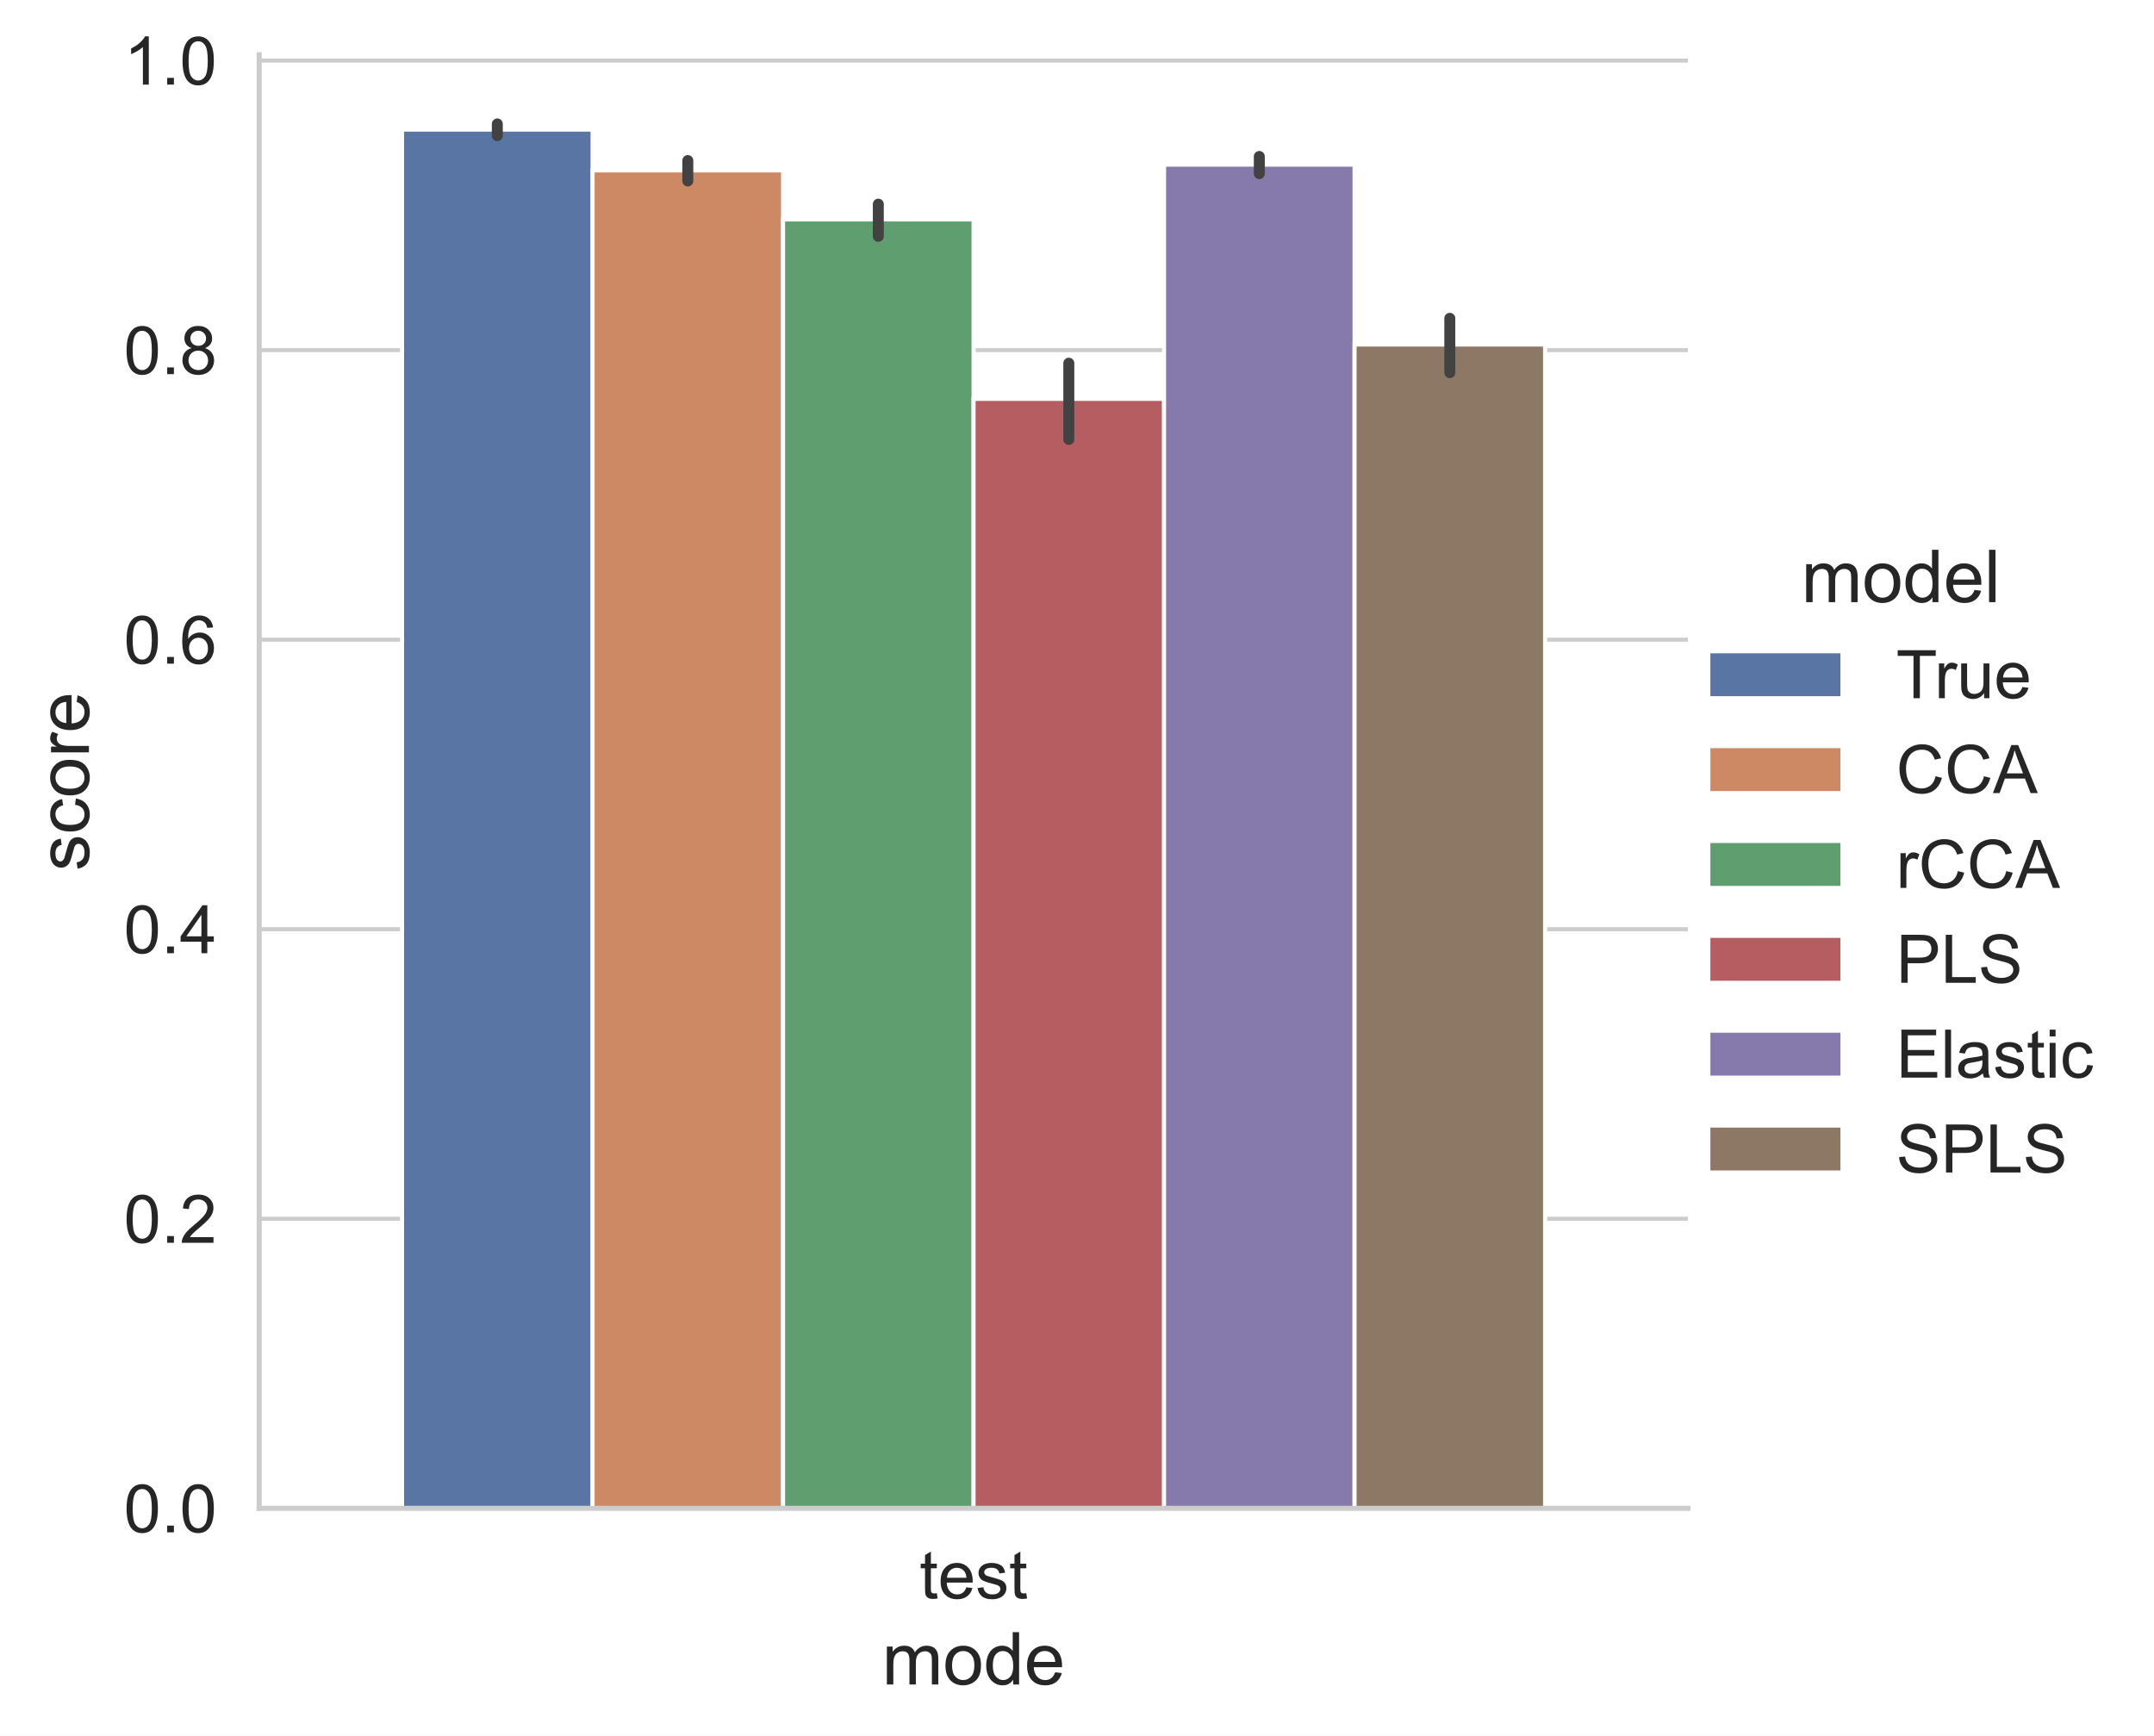
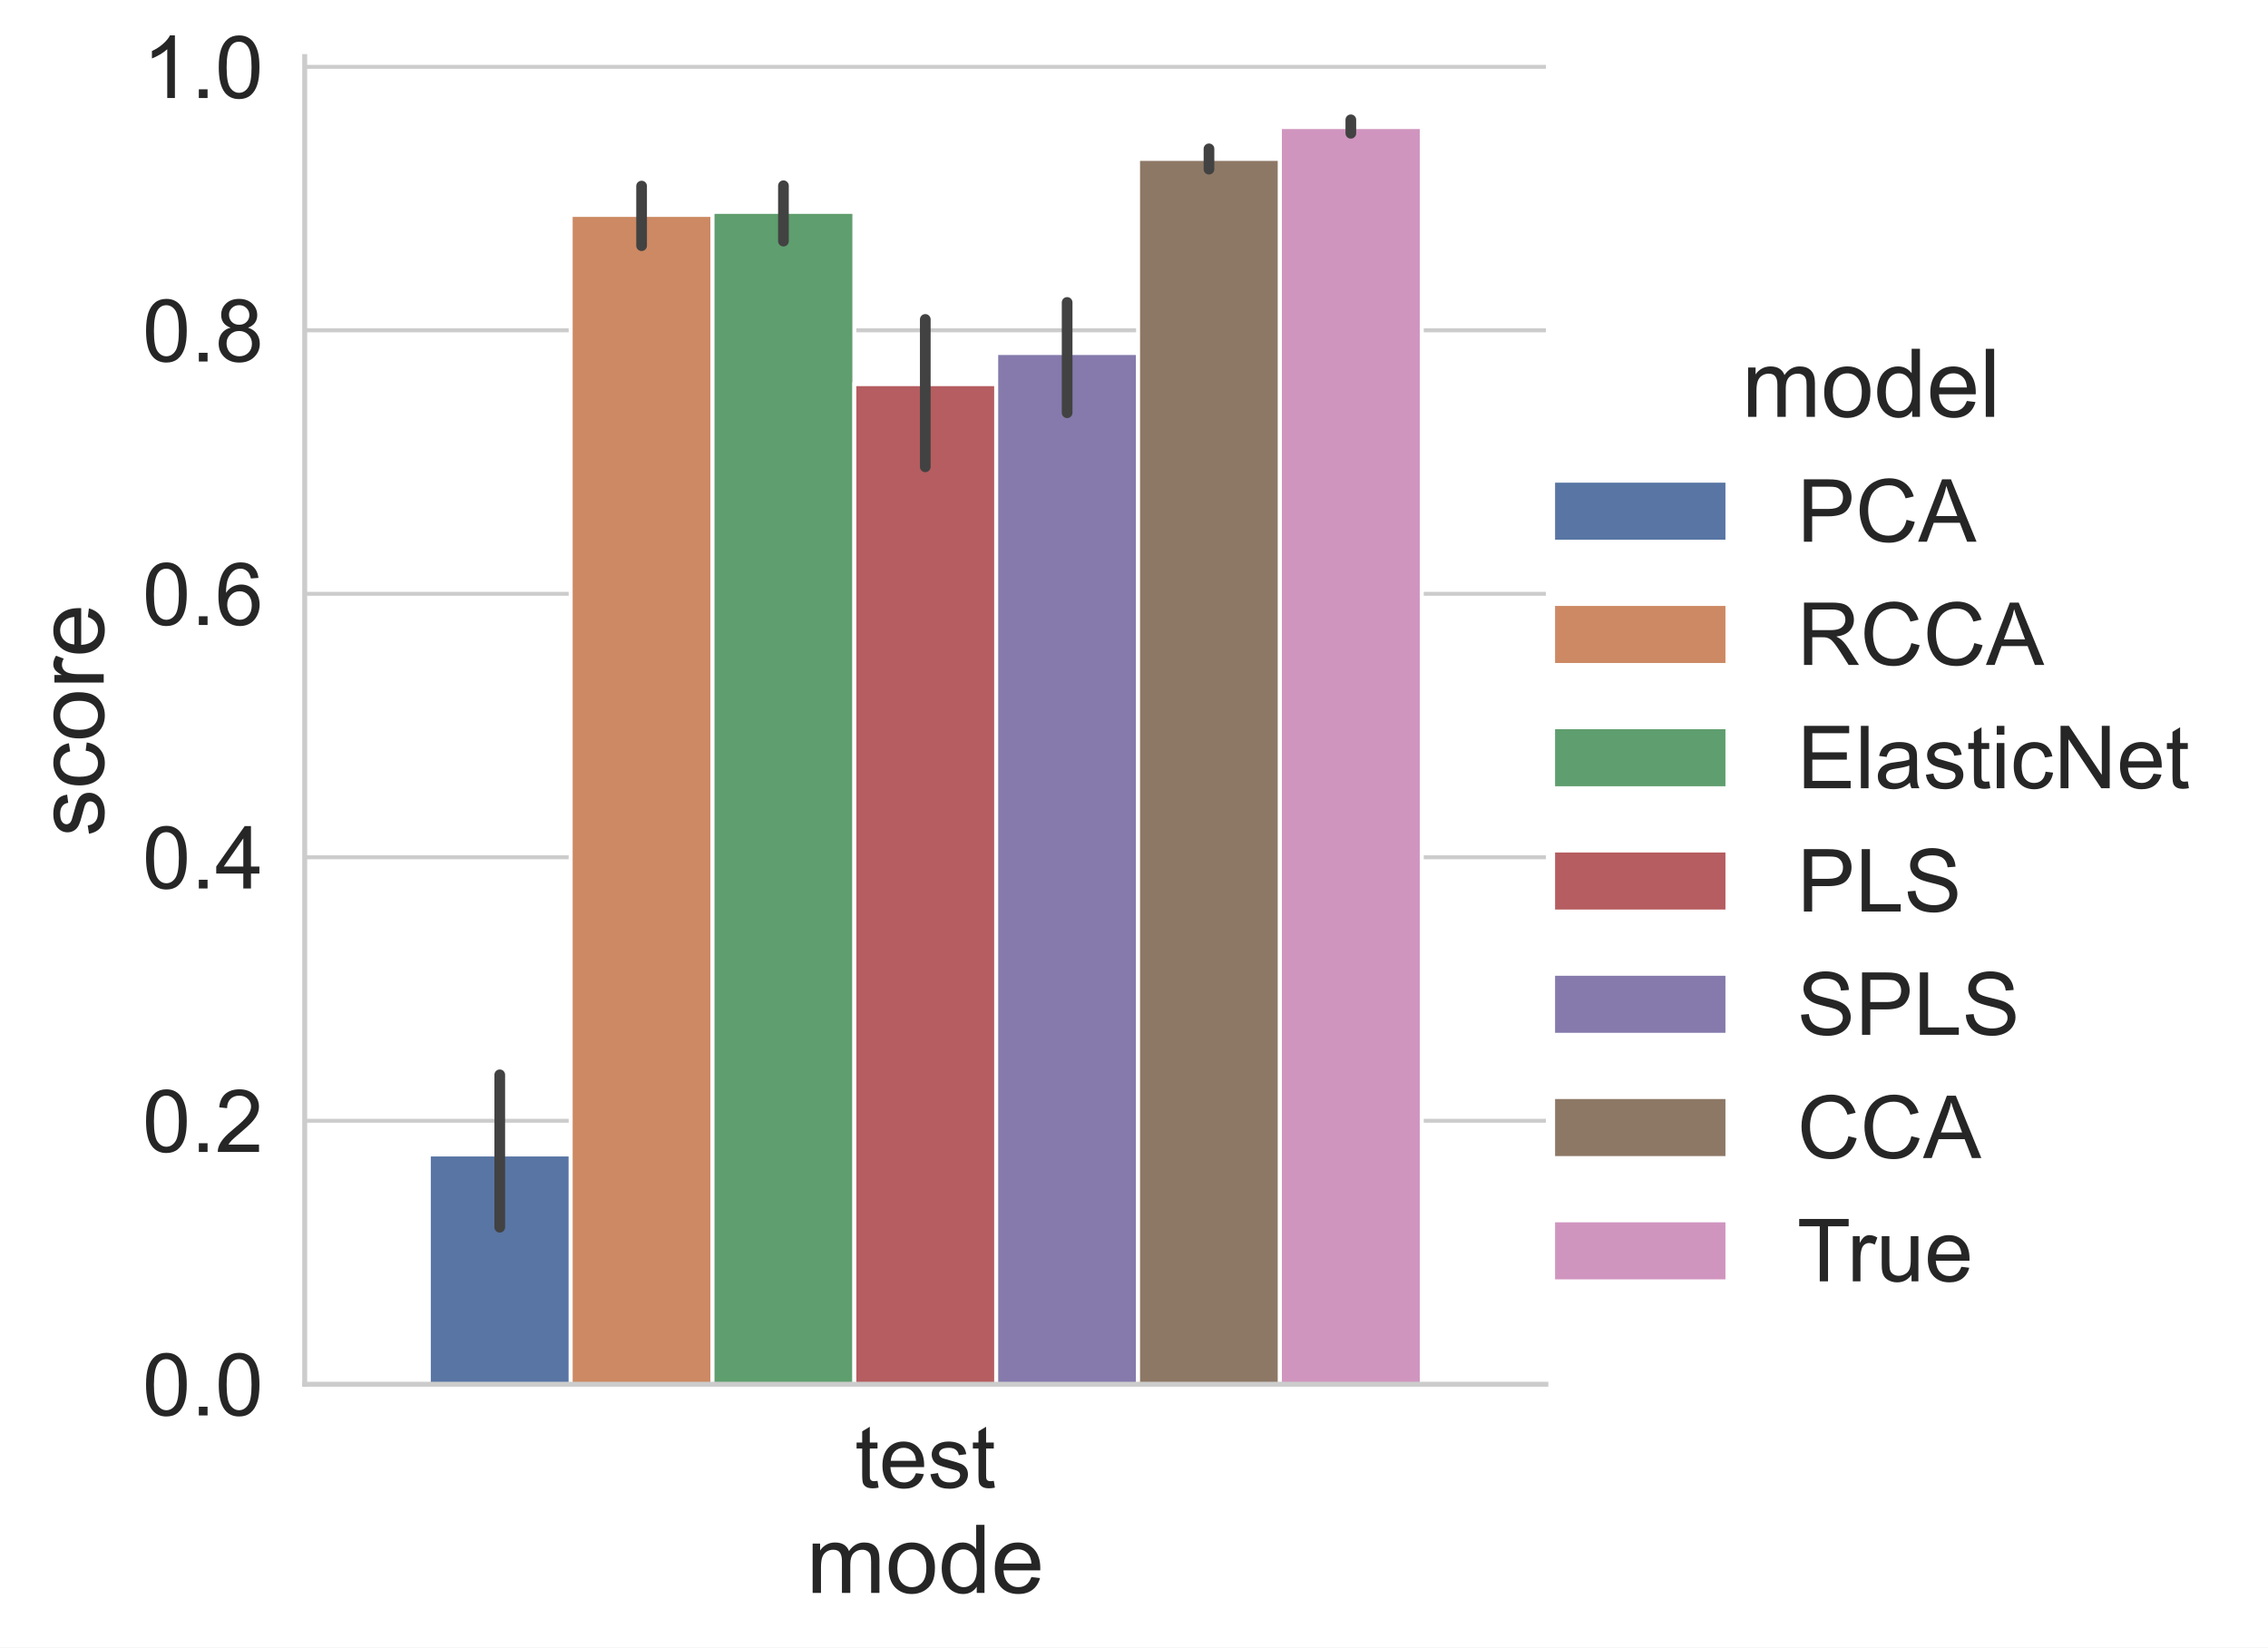
- <svg xmlns="http://www.w3.org/2000/svg" xmlns:xlink="http://www.w3.org/1999/xlink" width="423.976pt" height="341.647pt" viewBox="0 0 423.976 341.647" version="1.1">
+ <svg xmlns="http://www.w3.org/2000/svg" xmlns:xlink="http://www.w3.org/1999/xlink" width="457.925pt" height="332.709pt" viewBox="0 0 457.925 332.709" version="1.1">
  <defs>
    <style type="text/css">*{stroke-linejoin: round; stroke-linecap: butt}</style>
  </defs>
  <g id="figure_1">
    <g id="patch_1">
-       <path d="M 0 341.647  L 423.976 341.647  L 423.976 0  L 0 0  z " style="fill: #ffffff" />
+       <path d="M 0 332.709  L 457.925 332.709  L 457.925 0  L 0 0  z " style="fill: #ffffff" />
    </g>
    <g id="axes_1">
      <g id="patch_2">
-         <path d="M 51.017 296.906  L 332.24 296.906  L 332.24 10.773  L 51.017 10.773  z " style="fill: #ffffff" />
+         <path d="M 61.523 279.554  L 312.121 279.554  L 312.121 11.427  L 61.523 11.427  z " style="fill: #ffffff" />
      </g>
      <g id="matplotlib.axis_1">
        <g id="xtick_1">
          <g id="text_1">
-             <g style="fill: #262626" transform="translate(180.9911 314.6547) scale(0.132 -0.132)">
+             <g style="fill: #262626" transform="translate(172.6391 300.4519) scale(0.176 -0.176)">
              <defs>
                <path id="ArialMT-74" d="M 1650 503  L 1731 6  Q 1494 -44 1306 -44  Q 1000 -44 831 53  Q 663 150 594 308  Q 525 466 525 972  L 525 2881  L 113 2881  L 113 3319  L 525 3319  L 525 4141  L 1084 4478  L 1084 3319  L 1650 3319  L 1650 2881  L 1084 2881  L 1084 941  Q 1084 700 1114 631  Q 1144 563 1211 522  Q 1278 481 1403 481  Q 1497 481 1650 503  z " transform="scale(0.015625)" />
                <path id="ArialMT-65" d="M 2694 1069  L 3275 997  Q 3138 488 2766 206  Q 2394 -75 1816 -75  Q 1088 -75 661 373  Q 234 822 234 1631  Q 234 2469 665 2931  Q 1097 3394 1784 3394  Q 2450 3394 2872 2941  Q 3294 2488 3294 1666  Q 3294 1616 3291 1516  L 816 1516  Q 847 969 1125 678  Q 1403 388 1819 388  Q 2128 388 2347 550  Q 2566 713 2694 1069  z M 847 1978  L 2700 1978  Q 2663 2397 2488 2606  Q 2219 2931 1791 2931  Q 1403 2931 1139 2672  Q 875 2413 847 1978  z " transform="scale(0.015625)" />
                <path id="ArialMT-73" d="M 197 991  L 753 1078  Q 800 744 1014 566  Q 1228 388 1613 388  Q 2000 388 2187 545  Q 2375 703 2375 916  Q 2375 1106 2209 1216  Q 2094 1291 1634 1406  Q 1016 1563 777 1677  Q 538 1791 414 1992  Q 291 2194 291 2438  Q 291 2659 392 2848  Q 494 3038 669 3163  Q 800 3259 1026 3326  Q 1253 3394 1513 3394  Q 1903 3394 2198 3281  Q 2494 3169 2634 2976  Q 2775 2784 2828 2463  L 2278 2388  Q 2241 2644 2061 2787  Q 1881 2931 1553 2931  Q 1166 2931 1000 2803  Q 834 2675 834 2503  Q 834 2394 903 2306  Q 972 2216 1119 2156  Q 1203 2125 1616 2013  Q 2213 1853 2448 1751  Q 2684 1650 2818 1456  Q 2953 1263 2953 975  Q 2953 694 2789 445  Q 2625 197 2315 61  Q 2006 -75 1616 -75  Q 969 -75 630 194  Q 291 463 197 991  z " transform="scale(0.015625)" />
              </defs>
              <use xlink:href="#ArialMT-74" />
              <use xlink:href="#ArialMT-65" x="27.783" />
              <use xlink:href="#ArialMT-73" x="83.398" />
              <use xlink:href="#ArialMT-74" x="133.398" />
            </g>
          </g>
        </g>
        <g id="text_2">
-           <g style="fill: #262626" transform="translate(173.6194 331.5854) scale(0.144 -0.144)">
+           <g style="fill: #262626" transform="translate(162.8102 321.6929) scale(0.192 -0.192)">
            <defs>
              <path id="ArialMT-6d" d="M 422 0  L 422 3319  L 925 3319  L 925 2853  Q 1081 3097 1340 3245  Q 1600 3394 1931 3394  Q 2300 3394 2536 3241  Q 2772 3088 2869 2813  Q 3263 3394 3894 3394  Q 4388 3394 4653 3120  Q 4919 2847 4919 2278  L 4919 0  L 4359 0  L 4359 2091  Q 4359 2428 4304 2576  Q 4250 2725 4106 2815  Q 3963 2906 3769 2906  Q 3419 2906 3187 2673  Q 2956 2441 2956 1928  L 2956 0  L 2394 0  L 2394 2156  Q 2394 2531 2256 2718  Q 2119 2906 1806 2906  Q 1569 2906 1367 2781  Q 1166 2656 1075 2415  Q 984 2175 984 1722  L 984 0  L 422 0  z " transform="scale(0.015625)" />
              <path id="ArialMT-6f" d="M 213 1659  Q 213 2581 725 3025  Q 1153 3394 1769 3394  Q 2453 3394 2887 2945  Q 3322 2497 3322 1706  Q 3322 1066 3130 698  Q 2938 331 2570 128  Q 2203 -75 1769 -75  Q 1072 -75 642 372  Q 213 819 213 1659  z M 791 1659  Q 791 1022 1069 705  Q 1347 388 1769 388  Q 2188 388 2466 706  Q 2744 1025 2744 1678  Q 2744 2294 2464 2611  Q 2184 2928 1769 2928  Q 1347 2928 1069 2612  Q 791 2297 791 1659  z " transform="scale(0.015625)" />
              <path id="ArialMT-64" d="M 2575 0  L 2575 419  Q 2259 -75 1647 -75  Q 1250 -75 917 144  Q 584 363 401 755  Q 219 1147 219 1656  Q 219 2153 384 2558  Q 550 2963 881 3178  Q 1213 3394 1622 3394  Q 1922 3394 2156 3267  Q 2391 3141 2538 2938  L 2538 4581  L 3097 4581  L 3097 0  L 2575 0  z M 797 1656  Q 797 1019 1065 703  Q 1334 388 1700 388  Q 2069 388 2326 689  Q 2584 991 2584 1609  Q 2584 2291 2321 2609  Q 2059 2928 1675 2928  Q 1300 2928 1048 2622  Q 797 2316 797 1656  z " transform="scale(0.015625)" />
            </defs>
            <use xlink:href="#ArialMT-6d" />
            <use xlink:href="#ArialMT-6f" x="83.301" />
            <use xlink:href="#ArialMT-64" x="138.916" />
            <use xlink:href="#ArialMT-65" x="194.531" />
          </g>
        </g>
      </g>
      <g id="matplotlib.axis_2">
        <g id="ytick_1">
          <g id="line2d_1">
-             <path d="M 51.017 296.906  L 332.24 296.906  " clip-path="url(#pb5cd34fc24)" style="fill: none; stroke: #cccccc; stroke-width: 0.8; stroke-linecap: round" />
+             <path d="M 61.523 279.554  L 312.121 279.554  " clip-path="url(#p6abd86b92d)" style="fill: none; stroke: #cccccc; stroke-width: 0.8; stroke-linecap: round" />
          </g>
          <g id="text_3">
-             <g style="fill: #262626" transform="translate(24.36925 301.6305) scale(0.132 -0.132)">
+             <g style="fill: #262626" transform="translate(28.759 285.853) scale(0.176 -0.176)">
              <defs>
                <path id="ArialMT-30" d="M 266 2259  Q 266 3072 433 3567  Q 600 4063 929 4331  Q 1259 4600 1759 4600  Q 2128 4600 2406 4451  Q 2684 4303 2865 4023  Q 3047 3744 3150 3342  Q 3253 2941 3253 2259  Q 3253 1453 3087 958  Q 2922 463 2592 192  Q 2263 -78 1759 -78  Q 1097 -78 719 397  Q 266 969 266 2259  z M 844 2259  Q 844 1131 1108 757  Q 1372 384 1759 384  Q 2147 384 2411 759  Q 2675 1134 2675 2259  Q 2675 3391 2411 3762  Q 2147 4134 1753 4134  Q 1366 4134 1134 3806  Q 844 3388 844 2259  z " transform="scale(0.015625)" />
                <path id="ArialMT-2e" d="M 581 0  L 581 641  L 1222 641  L 1222 0  L 581 0  z " transform="scale(0.015625)" />
              </defs>
              <use xlink:href="#ArialMT-30" />
              <use xlink:href="#ArialMT-2e" x="55.615" />
              <use xlink:href="#ArialMT-30" x="83.398" />
            </g>
          </g>
        </g>
        <g id="ytick_2">
          <g id="line2d_2">
-             <path d="M 51.017 239.91  L 332.24 239.91  " clip-path="url(#pb5cd34fc24)" style="fill: none; stroke: #cccccc; stroke-width: 0.8; stroke-linecap: round" />
+             <path d="M 61.523 226.343  L 312.121 226.343  " clip-path="url(#p6abd86b92d)" style="fill: none; stroke: #cccccc; stroke-width: 0.8; stroke-linecap: round" />
          </g>
          <g id="text_4">
-             <g style="fill: #262626" transform="translate(24.36925 244.6341) scale(0.132 -0.132)">
+             <g style="fill: #262626" transform="translate(28.759 232.642) scale(0.176 -0.176)">
              <defs>
                <path id="ArialMT-32" d="M 3222 541  L 3222 0  L 194 0  Q 188 203 259 391  Q 375 700 629 1000  Q 884 1300 1366 1694  Q 2113 2306 2375 2664  Q 2638 3022 2638 3341  Q 2638 3675 2398 3904  Q 2159 4134 1775 4134  Q 1369 4134 1125 3890  Q 881 3647 878 3216  L 300 3275  Q 359 3922 746 4261  Q 1134 4600 1788 4600  Q 2447 4600 2831 4234  Q 3216 3869 3216 3328  Q 3216 3053 3103 2787  Q 2991 2522 2730 2228  Q 2469 1934 1863 1422  Q 1356 997 1212 845  Q 1069 694 975 541  L 3222 541  z " transform="scale(0.015625)" />
              </defs>
              <use xlink:href="#ArialMT-30" />
              <use xlink:href="#ArialMT-2e" x="55.615" />
              <use xlink:href="#ArialMT-32" x="83.398" />
            </g>
          </g>
        </g>
        <g id="ytick_3">
          <g id="line2d_3">
-             <path d="M 51.017 182.913  L 332.24 182.913  " clip-path="url(#pb5cd34fc24)" style="fill: none; stroke: #cccccc; stroke-width: 0.8; stroke-linecap: round" />
+             <path d="M 61.523 173.132  L 312.121 173.132  " clip-path="url(#p6abd86b92d)" style="fill: none; stroke: #cccccc; stroke-width: 0.8; stroke-linecap: round" />
          </g>
          <g id="text_5">
-             <g style="fill: #262626" transform="translate(24.36925 187.6376) scale(0.132 -0.132)">
+             <g style="fill: #262626" transform="translate(28.759 179.4309) scale(0.176 -0.176)">
              <defs>
                <path id="ArialMT-34" d="M 2069 0  L 2069 1097  L 81 1097  L 81 1613  L 2172 4581  L 2631 4581  L 2631 1613  L 3250 1613  L 3250 1097  L 2631 1097  L 2631 0  L 2069 0  z M 2069 1613  L 2069 3678  L 634 1613  L 2069 1613  z " transform="scale(0.015625)" />
              </defs>
              <use xlink:href="#ArialMT-30" />
              <use xlink:href="#ArialMT-2e" x="55.615" />
              <use xlink:href="#ArialMT-34" x="83.398" />
            </g>
          </g>
        </g>
        <g id="ytick_4">
          <g id="line2d_4">
-             <path d="M 51.017 125.917  L 332.24 125.917  " clip-path="url(#pb5cd34fc24)" style="fill: none; stroke: #cccccc; stroke-width: 0.8; stroke-linecap: round" />
+             <path d="M 61.523 119.921  L 312.121 119.921  " clip-path="url(#p6abd86b92d)" style="fill: none; stroke: #cccccc; stroke-width: 0.8; stroke-linecap: round" />
          </g>
          <g id="text_6">
-             <g style="fill: #262626" transform="translate(24.36925 130.6412) scale(0.132 -0.132)">
+             <g style="fill: #262626" transform="translate(28.759 126.2199) scale(0.176 -0.176)">
              <defs>
                <path id="ArialMT-36" d="M 3184 3459  L 2625 3416  Q 2550 3747 2413 3897  Q 2184 4138 1850 4138  Q 1581 4138 1378 3988  Q 1113 3794 959 3422  Q 806 3050 800 2363  Q 1003 2672 1297 2822  Q 1591 2972 1913 2972  Q 2475 2972 2870 2558  Q 3266 2144 3266 1488  Q 3266 1056 3080 686  Q 2894 316 2569 119  Q 2244 -78 1831 -78  Q 1128 -78 684 439  Q 241 956 241 2144  Q 241 3472 731 4075  Q 1159 4600 1884 4600  Q 2425 4600 2770 4297  Q 3116 3994 3184 3459  z M 888 1484  Q 888 1194 1011 928  Q 1134 663 1356 523  Q 1578 384 1822 384  Q 2178 384 2434 671  Q 2691 959 2691 1453  Q 2691 1928 2437 2201  Q 2184 2475 1800 2475  Q 1419 2475 1153 2201  Q 888 1928 888 1484  z " transform="scale(0.015625)" />
              </defs>
              <use xlink:href="#ArialMT-30" />
              <use xlink:href="#ArialMT-2e" x="55.615" />
              <use xlink:href="#ArialMT-36" x="83.398" />
            </g>
          </g>
        </g>
        <g id="ytick_5">
          <g id="line2d_5">
-             <path d="M 51.017 68.921  L 332.24 68.921  " clip-path="url(#pb5cd34fc24)" style="fill: none; stroke: #cccccc; stroke-width: 0.8; stroke-linecap: round" />
+             <path d="M 61.523 66.71  L 312.121 66.71  " clip-path="url(#p6abd86b92d)" style="fill: none; stroke: #cccccc; stroke-width: 0.8; stroke-linecap: round" />
          </g>
          <g id="text_7">
-             <g style="fill: #262626" transform="translate(24.36925 73.64476) scale(0.132 -0.132)">
+             <g style="fill: #262626" transform="translate(28.759 73.0088) scale(0.176 -0.176)">
              <defs>
                <path id="ArialMT-38" d="M 1131 2484  Q 781 2613 612 2850  Q 444 3088 444 3419  Q 444 3919 803 4259  Q 1163 4600 1759 4600  Q 2359 4600 2725 4251  Q 3091 3903 3091 3403  Q 3091 3084 2923 2848  Q 2756 2613 2416 2484  Q 2838 2347 3058 2040  Q 3278 1734 3278 1309  Q 3278 722 2862 322  Q 2447 -78 1769 -78  Q 1091 -78 675 323  Q 259 725 259 1325  Q 259 1772 486 2073  Q 713 2375 1131 2484  z M 1019 3438  Q 1019 3113 1228 2906  Q 1438 2700 1772 2700  Q 2097 2700 2305 2904  Q 2513 3109 2513 3406  Q 2513 3716 2298 3927  Q 2084 4138 1766 4138  Q 1444 4138 1231 3931  Q 1019 3725 1019 3438  z M 838 1322  Q 838 1081 952 856  Q 1066 631 1291 507  Q 1516 384 1775 384  Q 2178 384 2440 643  Q 2703 903 2703 1303  Q 2703 1709 2433 1975  Q 2163 2241 1756 2241  Q 1359 2241 1098 1978  Q 838 1716 838 1322  z " transform="scale(0.015625)" />
              </defs>
              <use xlink:href="#ArialMT-30" />
              <use xlink:href="#ArialMT-2e" x="55.615" />
              <use xlink:href="#ArialMT-38" x="83.398" />
            </g>
          </g>
        </g>
        <g id="ytick_6">
          <g id="line2d_6">
-             <path d="M 51.017 11.924  L 332.24 11.924  " clip-path="url(#pb5cd34fc24)" style="fill: none; stroke: #cccccc; stroke-width: 0.8; stroke-linecap: round" />
+             <path d="M 61.523 13.499  L 312.121 13.499  " clip-path="url(#p6abd86b92d)" style="fill: none; stroke: #cccccc; stroke-width: 0.8; stroke-linecap: round" />
          </g>
          <g id="text_8">
-             <g style="fill: #262626" transform="translate(24.36925 16.64831) scale(0.132 -0.132)">
+             <g style="fill: #262626" transform="translate(28.759 19.79775) scale(0.176 -0.176)">
              <defs>
                <path id="ArialMT-31" d="M 2384 0  L 1822 0  L 1822 3584  Q 1619 3391 1289 3197  Q 959 3003 697 2906  L 697 3450  Q 1169 3672 1522 3987  Q 1875 4303 2022 4600  L 2384 4600  L 2384 0  z " transform="scale(0.015625)" />
              </defs>
              <use xlink:href="#ArialMT-31" />
              <use xlink:href="#ArialMT-2e" x="55.615" />
              <use xlink:href="#ArialMT-30" x="83.398" />
            </g>
          </g>
        </g>
        <g id="text_9">
-           <g style="fill: #262626" transform="translate(17.50725 171.4449) rotate(-90) scale(0.144 -0.144)">
+           <g style="fill: #262626" transform="translate(20.943 168.9642) rotate(-90) scale(0.192 -0.192)">
            <defs>
              <path id="ArialMT-63" d="M 2588 1216  L 3141 1144  Q 3050 572 2676 248  Q 2303 -75 1759 -75  Q 1078 -75 664 370  Q 250 816 250 1647  Q 250 2184 428 2587  Q 606 2991 970 3192  Q 1334 3394 1763 3394  Q 2303 3394 2647 3120  Q 2991 2847 3088 2344  L 2541 2259  Q 2463 2594 2264 2762  Q 2066 2931 1784 2931  Q 1359 2931 1093 2626  Q 828 2322 828 1663  Q 828 994 1084 691  Q 1341 388 1753 388  Q 2084 388 2306 591  Q 2528 794 2588 1216  z " transform="scale(0.015625)" />
              <path id="ArialMT-72" d="M 416 0  L 416 3319  L 922 3319  L 922 2816  Q 1116 3169 1280 3281  Q 1444 3394 1641 3394  Q 1925 3394 2219 3213  L 2025 2691  Q 1819 2813 1613 2813  Q 1428 2813 1281 2702  Q 1134 2591 1072 2394  Q 978 2094 978 1738  L 978 0  L 416 0  z " transform="scale(0.015625)" />
            </defs>
            <use xlink:href="#ArialMT-73" />
            <use xlink:href="#ArialMT-63" x="50" />
            <use xlink:href="#ArialMT-6f" x="100" />
            <use xlink:href="#ArialMT-72" x="155.615" />
            <use xlink:href="#ArialMT-65" x="188.916" />
          </g>
        </g>
      </g>
      <g id="patch_3">
-         <path d="M 79.139 296.906  L 116.636 296.906  L 116.636 25.517  L 79.139 25.517  z " clip-path="url(#pb5cd34fc24)" style="fill: #5875a4; stroke: #ffffff; stroke-width: 0.8; stroke-linejoin: miter" />
+         <path d="M 86.583 279.554  L 115.223 279.554  L 115.223 233.148  L 86.583 233.148  z " clip-path="url(#p6abd86b92d)" style="fill: #5875a4; stroke: #ffffff; stroke-width: 0.8; stroke-linejoin: miter" />
      </g>
      <g id="patch_4">
-         <path d="M 116.636 296.906  L 154.132 296.906  L 154.132 33.543  L 116.636 33.543  z " clip-path="url(#pb5cd34fc24)" style="fill: #cc8963; stroke: #ffffff; stroke-width: 0.8; stroke-linejoin: miter" />
+         <path d="M 115.223 279.554  L 143.862 279.554  L 143.862 43.397  L 115.223 43.397  z " clip-path="url(#p6abd86b92d)" style="fill: #cc8963; stroke: #ffffff; stroke-width: 0.8; stroke-linejoin: miter" />
      </g>
      <g id="patch_5">
-         <path d="M 154.132 296.906  L 191.628 296.906  L 191.628 43.196  L 154.132 43.196  z " clip-path="url(#pb5cd34fc24)" style="fill: #5f9e6e; stroke: #ffffff; stroke-width: 0.8; stroke-linejoin: miter" />
+         <path d="M 143.862 279.554  L 172.502 279.554  L 172.502 42.788  L 143.862 42.788  z " clip-path="url(#p6abd86b92d)" style="fill: #5f9e6e; stroke: #ffffff; stroke-width: 0.8; stroke-linejoin: miter" />
      </g>
      <g id="patch_6">
-         <path d="M 191.628 296.906  L 229.125 296.906  L 229.125 78.511  L 191.628 78.511  z " clip-path="url(#pb5cd34fc24)" style="fill: #b55d60; stroke: #ffffff; stroke-width: 0.8; stroke-linejoin: miter" />
+         <path d="M 172.502 279.554  L 201.142 279.554  L 201.142 77.587  L 172.502 77.587  z " clip-path="url(#p6abd86b92d)" style="fill: #b55d60; stroke: #ffffff; stroke-width: 0.8; stroke-linejoin: miter" />
      </g>
      <g id="patch_7">
-         <path d="M 229.125 296.906  L 266.621 296.906  L 266.621 32.411  L 229.125 32.411  z " clip-path="url(#pb5cd34fc24)" style="fill: #857aab; stroke: #ffffff; stroke-width: 0.8; stroke-linejoin: miter" />
+         <path d="M 201.142 279.554  L 229.782 279.554  L 229.782 71.291  L 201.142 71.291  z " clip-path="url(#p6abd86b92d)" style="fill: #857aab; stroke: #ffffff; stroke-width: 0.8; stroke-linejoin: miter" />
      </g>
      <g id="patch_8">
-         <path d="M 266.621 296.906  L 304.117 296.906  L 304.117 67.82  L 266.621 67.82  z " clip-path="url(#pb5cd34fc24)" style="fill: #8d7866; stroke: #ffffff; stroke-width: 0.8; stroke-linejoin: miter" />
+         <path d="M 229.782 279.554  L 258.422 279.554  L 258.422 32.089  L 229.782 32.089  z " clip-path="url(#p6abd86b92d)" style="fill: #8d7866; stroke: #ffffff; stroke-width: 0.8; stroke-linejoin: miter" />
+       </g>
+       <g id="patch_9">
+         <path d="M 258.422 279.554  L 287.062 279.554  L 287.062 25.656  L 258.422 25.656  z " clip-path="url(#p6abd86b92d)" style="fill: #d095bf; stroke: #ffffff; stroke-width: 0.8; stroke-linejoin: miter" />
      </g>
      <g id="line2d_7">
-         <path d="M 97.888 26.701  L 97.888 24.398  " clip-path="url(#pb5cd34fc24)" style="fill: none; stroke: #424242; stroke-width: 2.16; stroke-linecap: round" />
+         <path d="M 100.903 247.845  L 100.903 217.062  " clip-path="url(#p6abd86b92d)" style="fill: none; stroke: #424242; stroke-width: 2.16; stroke-linecap: round" />
      </g>
      <g id="line2d_8">
-         <path d="M 135.384 35.623  L 135.384 31.605  " clip-path="url(#pb5cd34fc24)" style="fill: none; stroke: #424242; stroke-width: 2.16; stroke-linecap: round" />
+         <path d="M 129.543 49.616  L 129.543 37.579  " clip-path="url(#p6abd86b92d)" style="fill: none; stroke: #424242; stroke-width: 2.16; stroke-linecap: round" />
      </g>
      <g id="line2d_9">
-         <path d="M 172.88 46.525  L 172.88 40.184  " clip-path="url(#pb5cd34fc24)" style="fill: none; stroke: #424242; stroke-width: 2.16; stroke-linecap: round" />
+         <path d="M 158.182 48.691  L 158.182 37.511  " clip-path="url(#p6abd86b92d)" style="fill: none; stroke: #424242; stroke-width: 2.16; stroke-linecap: round" />
      </g>
      <g id="line2d_10">
-         <path d="M 210.377 86.5  L 210.377 71.491  " clip-path="url(#pb5cd34fc24)" style="fill: none; stroke: #424242; stroke-width: 2.16; stroke-linecap: round" />
+         <path d="M 186.822 94.275  L 186.822 64.51  " clip-path="url(#p6abd86b92d)" style="fill: none; stroke: #424242; stroke-width: 2.16; stroke-linecap: round" />
      </g>
      <g id="line2d_11">
-         <path d="M 247.873 34.185  L 247.873 30.797  " clip-path="url(#pb5cd34fc24)" style="fill: none; stroke: #424242; stroke-width: 2.16; stroke-linecap: round" />
+         <path d="M 215.462 83.355  L 215.462 61.08  " clip-path="url(#p6abd86b92d)" style="fill: none; stroke: #424242; stroke-width: 2.16; stroke-linecap: round" />
      </g>
      <g id="line2d_12">
-         <path d="M 285.369 73.359  L 285.369 62.662  " clip-path="url(#pb5cd34fc24)" style="fill: none; stroke: #424242; stroke-width: 2.16; stroke-linecap: round" />
-       </g>
-       <g id="patch_9">
-         <path d="M 51.017 296.906  L 51.017 10.773  " style="fill: none; stroke: #cccccc; stroke-linejoin: miter; stroke-linecap: square" />
+         <path d="M 244.102 34.161  L 244.102 30.057  " clip-path="url(#p6abd86b92d)" style="fill: none; stroke: #424242; stroke-width: 2.16; stroke-linecap: round" />
+       </g>
+       <g id="line2d_13">
+         <path d="M 272.742 26.915  L 272.742 24.195  " clip-path="url(#p6abd86b92d)" style="fill: none; stroke: #424242; stroke-width: 2.16; stroke-linecap: round" />
      </g>
      <g id="patch_10">
-         <path d="M 51.017 296.906  L 332.24 296.906  " style="fill: none; stroke: #cccccc; stroke-linejoin: miter; stroke-linecap: square" />
+         <path d="M 61.523 279.554  L 61.523 11.427  " style="fill: none; stroke: #cccccc; stroke-linejoin: miter; stroke-linecap: square" />
+       </g>
+       <g id="patch_11">
+         <path d="M 61.523 279.554  L 312.121 279.554  " style="fill: none; stroke: #cccccc; stroke-linejoin: miter; stroke-linecap: square" />
      </g>
    </g>
    <g id="legend_1">
      <g id="text_10">
-         <g style="fill: #262626" transform="translate(354.5684 118.5309) scale(0.144 -0.144)">
+         <g style="fill: #262626" transform="translate(351.6878 84.18282) scale(0.192 -0.192)">
          <defs>
            <path id="ArialMT-6c" d="M 409 0  L 409 4581  L 972 4581  L 972 0  L 409 0  z " transform="scale(0.015625)" />
          </defs>
          <use xlink:href="#ArialMT-6d" />
          <use xlink:href="#ArialMT-6f" x="83.301" />
          <use xlink:href="#ArialMT-64" x="138.916" />
          <use xlink:href="#ArialMT-65" x="194.531" />
          <use xlink:href="#ArialMT-6c" x="250.146" />
        </g>
      </g>
-       <g id="patch_11">
-         <path d="M 336.258 137.441  L 362.658 137.441  L 362.658 128.201  L 336.258 128.201  z " style="fill: #5875a4; stroke: #ffffff; stroke-width: 0.8; stroke-linejoin: miter" />
+       <g id="patch_12">
+         <path d="M 313.58 109.397  L 348.78 109.397  L 348.78 97.077  L 313.58 97.077  z " style="fill: #5875a4; stroke: #ffffff; stroke-width: 0.8; stroke-linejoin: miter" />
      </g>
      <g id="text_11">
-         <g style="fill: #262626" transform="translate(373.2181 137.4412) scale(0.132 -0.132)">
-           <defs>
-             <path id="ArialMT-54" d="M 1659 0  L 1659 4041  L 150 4041  L 150 4581  L 3781 4581  L 3781 4041  L 2266 4041  L 2266 0  L 1659 0  z " transform="scale(0.015625)" />
-             <path id="ArialMT-75" d="M 2597 0  L 2597 488  Q 2209 -75 1544 -75  Q 1250 -75 995 37  Q 741 150 617 320  Q 494 491 444 738  Q 409 903 409 1263  L 409 3319  L 972 3319  L 972 1478  Q 972 1038 1006 884  Q 1059 663 1231 536  Q 1403 409 1656 409  Q 1909 409 2131 539  Q 2353 669 2445 892  Q 2538 1116 2538 1541  L 2538 3319  L 3100 3319  L 3100 0  L 2597 0  z " transform="scale(0.015625)" />
-           </defs>
-           <use xlink:href="#ArialMT-54" />
-           <use xlink:href="#ArialMT-72" x="57.334" />
-           <use xlink:href="#ArialMT-75" x="90.635" />
-           <use xlink:href="#ArialMT-65" x="146.25" />
-         </g>
-       </g>
-       <g id="patch_12">
-         <path d="M 336.258 156.113  L 362.658 156.113  L 362.658 146.873  L 336.258 146.873  z " style="fill: #cc8963; stroke: #ffffff; stroke-width: 0.8; stroke-linejoin: miter" />
-       </g>
-       <g id="text_12">
-         <g style="fill: #262626" transform="translate(373.2181 156.113) scale(0.132 -0.132)">
-           <defs>
+         <g style="fill: #262626" transform="translate(362.8604 109.3966) scale(0.176 -0.176)">
+           <defs>
+             <path id="ArialMT-50" d="M 494 0  L 494 4581  L 2222 4581  Q 2678 4581 2919 4538  Q 3256 4481 3484 4323  Q 3713 4166 3852 3881  Q 3991 3597 3991 3256  Q 3991 2672 3619 2267  Q 3247 1863 2275 1863  L 1100 1863  L 1100 0  L 494 0  z M 1100 2403  L 2284 2403  Q 2872 2403 3119 2622  Q 3366 2841 3366 3238  Q 3366 3525 3220 3729  Q 3075 3934 2838 4000  Q 2684 4041 2272 4041  L 1100 4041  L 1100 2403  z " transform="scale(0.015625)" />
            <path id="ArialMT-43" d="M 3763 1606  L 4369 1453  Q 4178 706 3683 314  Q 3188 -78 2472 -78  Q 1731 -78 1267 223  Q 803 525 561 1097  Q 319 1669 319 2325  Q 319 3041 592 3573  Q 866 4106 1370 4382  Q 1875 4659 2481 4659  Q 3169 4659 3637 4309  Q 4106 3959 4291 3325  L 3694 3184  Q 3534 3684 3231 3912  Q 2928 4141 2469 4141  Q 1941 4141 1586 3887  Q 1231 3634 1087 3207  Q 944 2781 944 2328  Q 944 1744 1114 1308  Q 1284 872 1643 656  Q 2003 441 2422 441  Q 2931 441 3284 734  Q 3638 1028 3763 1606  z " transform="scale(0.015625)" />
            <path id="ArialMT-41" d="M -9 0  L 1750 4581  L 2403 4581  L 4278 0  L 3588 0  L 3053 1388  L 1138 1388  L 634 0  L -9 0  z M 1313 1881  L 2866 1881  L 2388 3150  Q 2169 3728 2063 4100  Q 1975 3659 1816 3225  L 1313 1881  z " transform="scale(0.015625)" />
          </defs>
-           <use xlink:href="#ArialMT-43" />
+           <use xlink:href="#ArialMT-50" />
+           <use xlink:href="#ArialMT-43" x="66.699" />
+           <use xlink:href="#ArialMT-41" x="138.916" />
+         </g>
+       </g>
+       <g id="patch_13">
+         <path d="M 313.58 134.292  L 348.78 134.292  L 348.78 121.972  L 313.58 121.972  z " style="fill: #cc8963; stroke: #ffffff; stroke-width: 0.8; stroke-linejoin: miter" />
+       </g>
+       <g id="text_12">
+         <g style="fill: #262626" transform="translate(362.8604 134.2923) scale(0.176 -0.176)">
+           <defs>
+             <path id="ArialMT-52" d="M 503 0  L 503 4581  L 2534 4581  Q 3147 4581 3465 4457  Q 3784 4334 3975 4021  Q 4166 3709 4166 3331  Q 4166 2844 3850 2509  Q 3534 2175 2875 2084  Q 3116 1969 3241 1856  Q 3506 1613 3744 1247  L 4541 0  L 3778 0  L 3172 953  Q 2906 1366 2734 1584  Q 2563 1803 2427 1890  Q 2291 1978 2150 2013  Q 2047 2034 1813 2034  L 1109 2034  L 1109 0  L 503 0  z M 1109 2559  L 2413 2559  Q 2828 2559 3062 2645  Q 3297 2731 3419 2920  Q 3541 3109 3541 3331  Q 3541 3656 3305 3865  Q 3069 4075 2559 4075  L 1109 4075  L 1109 2559  z " transform="scale(0.015625)" />
+           </defs>
+           <use xlink:href="#ArialMT-52" />
          <use xlink:href="#ArialMT-43" x="72.217" />
-           <use xlink:href="#ArialMT-41" x="144.434" />
-         </g>
-       </g>
-       <g id="patch_13">
-         <path d="M 336.258 174.785  L 362.658 174.785  L 362.658 165.545  L 336.258 165.545  z " style="fill: #5f9e6e; stroke: #ffffff; stroke-width: 0.8; stroke-linejoin: miter" />
+           <use xlink:href="#ArialMT-43" x="144.434" />
+           <use xlink:href="#ArialMT-41" x="216.65" />
+         </g>
+       </g>
+       <g id="patch_14">
+         <path d="M 313.58 159.188  L 348.78 159.188  L 348.78 146.868  L 313.58 146.868  z " style="fill: #5f9e6e; stroke: #ffffff; stroke-width: 0.8; stroke-linejoin: miter" />
      </g>
      <g id="text_13">
-         <g style="fill: #262626" transform="translate(373.2181 174.7848) scale(0.132 -0.132)">
-           <use xlink:href="#ArialMT-72" />
-           <use xlink:href="#ArialMT-43" x="33.301" />
-           <use xlink:href="#ArialMT-43" x="105.518" />
-           <use xlink:href="#ArialMT-41" x="177.734" />
-         </g>
-       </g>
-       <g id="patch_14">
-         <path d="M 336.258 193.457  L 362.658 193.457  L 362.658 184.217  L 336.258 184.217  z " style="fill: #b55d60; stroke: #ffffff; stroke-width: 0.8; stroke-linejoin: miter" />
-       </g>
-       <g id="text_14">
-         <g style="fill: #262626" transform="translate(373.2181 193.4567) scale(0.132 -0.132)">
-           <defs>
-             <path id="ArialMT-50" d="M 494 0  L 494 4581  L 2222 4581  Q 2678 4581 2919 4538  Q 3256 4481 3484 4323  Q 3713 4166 3852 3881  Q 3991 3597 3991 3256  Q 3991 2672 3619 2267  Q 3247 1863 2275 1863  L 1100 1863  L 1100 0  L 494 0  z M 1100 2403  L 2284 2403  Q 2872 2403 3119 2622  Q 3366 2841 3366 3238  Q 3366 3525 3220 3729  Q 3075 3934 2838 4000  Q 2684 4041 2272 4041  L 1100 4041  L 1100 2403  z " transform="scale(0.015625)" />
-             <path id="ArialMT-4c" d="M 469 0  L 469 4581  L 1075 4581  L 1075 541  L 3331 541  L 3331 0  L 469 0  z " transform="scale(0.015625)" />
-             <path id="ArialMT-53" d="M 288 1472  L 859 1522  Q 900 1178 1048 958  Q 1197 738 1509 602  Q 1822 466 2213 466  Q 2559 466 2825 569  Q 3091 672 3220 851  Q 3350 1031 3350 1244  Q 3350 1459 3225 1620  Q 3100 1781 2813 1891  Q 2628 1963 1997 2114  Q 1366 2266 1113 2400  Q 784 2572 623 2826  Q 463 3081 463 3397  Q 463 3744 659 4045  Q 856 4347 1234 4503  Q 1613 4659 2075 4659  Q 2584 4659 2973 4495  Q 3363 4331 3572 4012  Q 3781 3694 3797 3291  L 3216 3247  Q 3169 3681 2898 3903  Q 2628 4125 2100 4125  Q 1550 4125 1298 3923  Q 1047 3722 1047 3438  Q 1047 3191 1225 3031  Q 1400 2872 2139 2705  Q 2878 2538 3153 2413  Q 3553 2228 3743 1945  Q 3934 1663 3934 1294  Q 3934 928 3725 604  Q 3516 281 3123 101  Q 2731 -78 2241 -78  Q 1619 -78 1198 103  Q 778 284 539 648  Q 300 1013 288 1472  z " transform="scale(0.015625)" />
-           </defs>
-           <use xlink:href="#ArialMT-50" />
-           <use xlink:href="#ArialMT-4c" x="66.699" />
-           <use xlink:href="#ArialMT-53" x="122.314" />
-         </g>
-       </g>
-       <g id="patch_15">
-         <path d="M 336.258 212.128  L 362.658 212.128  L 362.658 202.888  L 336.258 202.888  z " style="fill: #857aab; stroke: #ffffff; stroke-width: 0.8; stroke-linejoin: miter" />
-       </g>
-       <g id="text_15">
-         <g style="fill: #262626" transform="translate(373.2181 212.1285) scale(0.132 -0.132)">
+         <g style="fill: #262626" transform="translate(362.8604 159.1881) scale(0.176 -0.176)">
          <defs>
            <path id="ArialMT-45" d="M 506 0  L 506 4581  L 3819 4581  L 3819 4041  L 1113 4041  L 1113 2638  L 3647 2638  L 3647 2100  L 1113 2100  L 1113 541  L 3925 541  L 3925 0  L 506 0  z " transform="scale(0.015625)" />
            <path id="ArialMT-61" d="M 2588 409  Q 2275 144 1986 34  Q 1697 -75 1366 -75  Q 819 -75 525 192  Q 231 459 231 875  Q 231 1119 342 1320  Q 453 1522 633 1644  Q 813 1766 1038 1828  Q 1203 1872 1538 1913  Q 2219 1994 2541 2106  Q 2544 2222 2544 2253  Q 2544 2597 2384 2738  Q 2169 2928 1744 2928  Q 1347 2928 1158 2789  Q 969 2650 878 2297  L 328 2372  Q 403 2725 575 2942  Q 747 3159 1072 3276  Q 1397 3394 1825 3394  Q 2250 3394 2515 3294  Q 2781 3194 2906 3042  Q 3031 2891 3081 2659  Q 3109 2516 3109 2141  L 3109 1391  Q 3109 606 3145 398  Q 3181 191 3288 0  L 2700 0  Q 2613 175 2588 409  z M 2541 1666  Q 2234 1541 1622 1453  Q 1275 1403 1131 1340  Q 988 1278 909 1158  Q 831 1038 831 891  Q 831 666 1001 516  Q 1172 366 1500 366  Q 1825 366 2078 508  Q 2331 650 2450 897  Q 2541 1088 2541 1459  L 2541 1666  z " transform="scale(0.015625)" />
            <path id="ArialMT-69" d="M 425 3934  L 425 4581  L 988 4581  L 988 3934  L 425 3934  z M 425 0  L 425 3319  L 988 3319  L 988 0  L 425 0  z " transform="scale(0.015625)" />
+             <path id="ArialMT-4e" d="M 488 0  L 488 4581  L 1109 4581  L 3516 984  L 3516 4581  L 4097 4581  L 4097 0  L 3475 0  L 1069 3600  L 1069 0  L 488 0  z " transform="scale(0.015625)" />
          </defs>
          <use xlink:href="#ArialMT-45" />
          <use xlink:href="#ArialMT-6c" x="66.699" />
          <use xlink:href="#ArialMT-61" x="88.916" />
          <use xlink:href="#ArialMT-73" x="144.531" />
          <use xlink:href="#ArialMT-74" x="194.531" />
          <use xlink:href="#ArialMT-69" x="222.314" />
          <use xlink:href="#ArialMT-63" x="244.531" />
+           <use xlink:href="#ArialMT-4e" x="294.531" />
+           <use xlink:href="#ArialMT-65" x="366.748" />
+           <use xlink:href="#ArialMT-74" x="422.363" />
+         </g>
+       </g>
+       <g id="patch_15">
+         <path d="M 313.58 184.084  L 348.78 184.084  L 348.78 171.764  L 313.58 171.764  z " style="fill: #b55d60; stroke: #ffffff; stroke-width: 0.8; stroke-linejoin: miter" />
+       </g>
+       <g id="text_14">
+         <g style="fill: #262626" transform="translate(362.8604 184.0838) scale(0.176 -0.176)">
+           <defs>
+             <path id="ArialMT-4c" d="M 469 0  L 469 4581  L 1075 4581  L 1075 541  L 3331 541  L 3331 0  L 469 0  z " transform="scale(0.015625)" />
+             <path id="ArialMT-53" d="M 288 1472  L 859 1522  Q 900 1178 1048 958  Q 1197 738 1509 602  Q 1822 466 2213 466  Q 2559 466 2825 569  Q 3091 672 3220 851  Q 3350 1031 3350 1244  Q 3350 1459 3225 1620  Q 3100 1781 2813 1891  Q 2628 1963 1997 2114  Q 1366 2266 1113 2400  Q 784 2572 623 2826  Q 463 3081 463 3397  Q 463 3744 659 4045  Q 856 4347 1234 4503  Q 1613 4659 2075 4659  Q 2584 4659 2973 4495  Q 3363 4331 3572 4012  Q 3781 3694 3797 3291  L 3216 3247  Q 3169 3681 2898 3903  Q 2628 4125 2100 4125  Q 1550 4125 1298 3923  Q 1047 3722 1047 3438  Q 1047 3191 1225 3031  Q 1400 2872 2139 2705  Q 2878 2538 3153 2413  Q 3553 2228 3743 1945  Q 3934 1663 3934 1294  Q 3934 928 3725 604  Q 3516 281 3123 101  Q 2731 -78 2241 -78  Q 1619 -78 1198 103  Q 778 284 539 648  Q 300 1013 288 1472  z " transform="scale(0.015625)" />
+           </defs>
+           <use xlink:href="#ArialMT-50" />
+           <use xlink:href="#ArialMT-4c" x="66.699" />
+           <use xlink:href="#ArialMT-53" x="122.314" />
        </g>
      </g>
      <g id="patch_16">
-         <path d="M 336.258 230.8  L 362.658 230.8  L 362.658 221.56  L 336.258 221.56  z " style="fill: #8d7866; stroke: #ffffff; stroke-width: 0.8; stroke-linejoin: miter" />
-       </g>
-       <g id="text_16">
-         <g style="fill: #262626" transform="translate(373.2181 230.8003) scale(0.132 -0.132)">
+         <path d="M 313.58 208.98  L 348.78 208.98  L 348.78 196.66  L 313.58 196.66  z " style="fill: #857aab; stroke: #ffffff; stroke-width: 0.8; stroke-linejoin: miter" />
+       </g>
+       <g id="text_15">
+         <g style="fill: #262626" transform="translate(362.8604 208.9796) scale(0.176 -0.176)">
          <use xlink:href="#ArialMT-53" />
          <use xlink:href="#ArialMT-50" x="66.699" />
          <use xlink:href="#ArialMT-4c" x="133.398" />
          <use xlink:href="#ArialMT-53" x="189.014" />
        </g>
      </g>
+       <g id="patch_17">
+         <path d="M 313.58 233.875  L 348.78 233.875  L 348.78 221.555  L 313.58 221.555  z " style="fill: #8d7866; stroke: #ffffff; stroke-width: 0.8; stroke-linejoin: miter" />
+       </g>
+       <g id="text_16">
+         <g style="fill: #262626" transform="translate(362.8604 233.8753) scale(0.176 -0.176)">
+           <use xlink:href="#ArialMT-43" />
+           <use xlink:href="#ArialMT-43" x="72.217" />
+           <use xlink:href="#ArialMT-41" x="144.434" />
+         </g>
+       </g>
+       <g id="patch_18">
+         <path d="M 313.58 258.771  L 348.78 258.771  L 348.78 246.451  L 313.58 246.451  z " style="fill: #d095bf; stroke: #ffffff; stroke-width: 0.8; stroke-linejoin: miter" />
+       </g>
+       <g id="text_17">
+         <g style="fill: #262626" transform="translate(362.8604 258.7711) scale(0.176 -0.176)">
+           <defs>
+             <path id="ArialMT-54" d="M 1659 0  L 1659 4041  L 150 4041  L 150 4581  L 3781 4581  L 3781 4041  L 2266 4041  L 2266 0  L 1659 0  z " transform="scale(0.015625)" />
+             <path id="ArialMT-75" d="M 2597 0  L 2597 488  Q 2209 -75 1544 -75  Q 1250 -75 995 37  Q 741 150 617 320  Q 494 491 444 738  Q 409 903 409 1263  L 409 3319  L 972 3319  L 972 1478  Q 972 1038 1006 884  Q 1059 663 1231 536  Q 1403 409 1656 409  Q 1909 409 2131 539  Q 2353 669 2445 892  Q 2538 1116 2538 1541  L 2538 3319  L 3100 3319  L 3100 0  L 2597 0  z " transform="scale(0.015625)" />
+           </defs>
+           <use xlink:href="#ArialMT-54" />
+           <use xlink:href="#ArialMT-72" x="57.334" />
+           <use xlink:href="#ArialMT-75" x="90.635" />
+           <use xlink:href="#ArialMT-65" x="146.25" />
+         </g>
+       </g>
    </g>
  </g>
  <defs>
-     <clipPath id="pb5cd34fc24">
-       <rect x="51.017" y="10.773" width="281.222" height="286.133" />
+     <clipPath id="p6abd86b92d">
+       <rect x="61.523" y="11.427" width="250.598" height="268.127" />
    </clipPath>
  </defs>
</svg>
